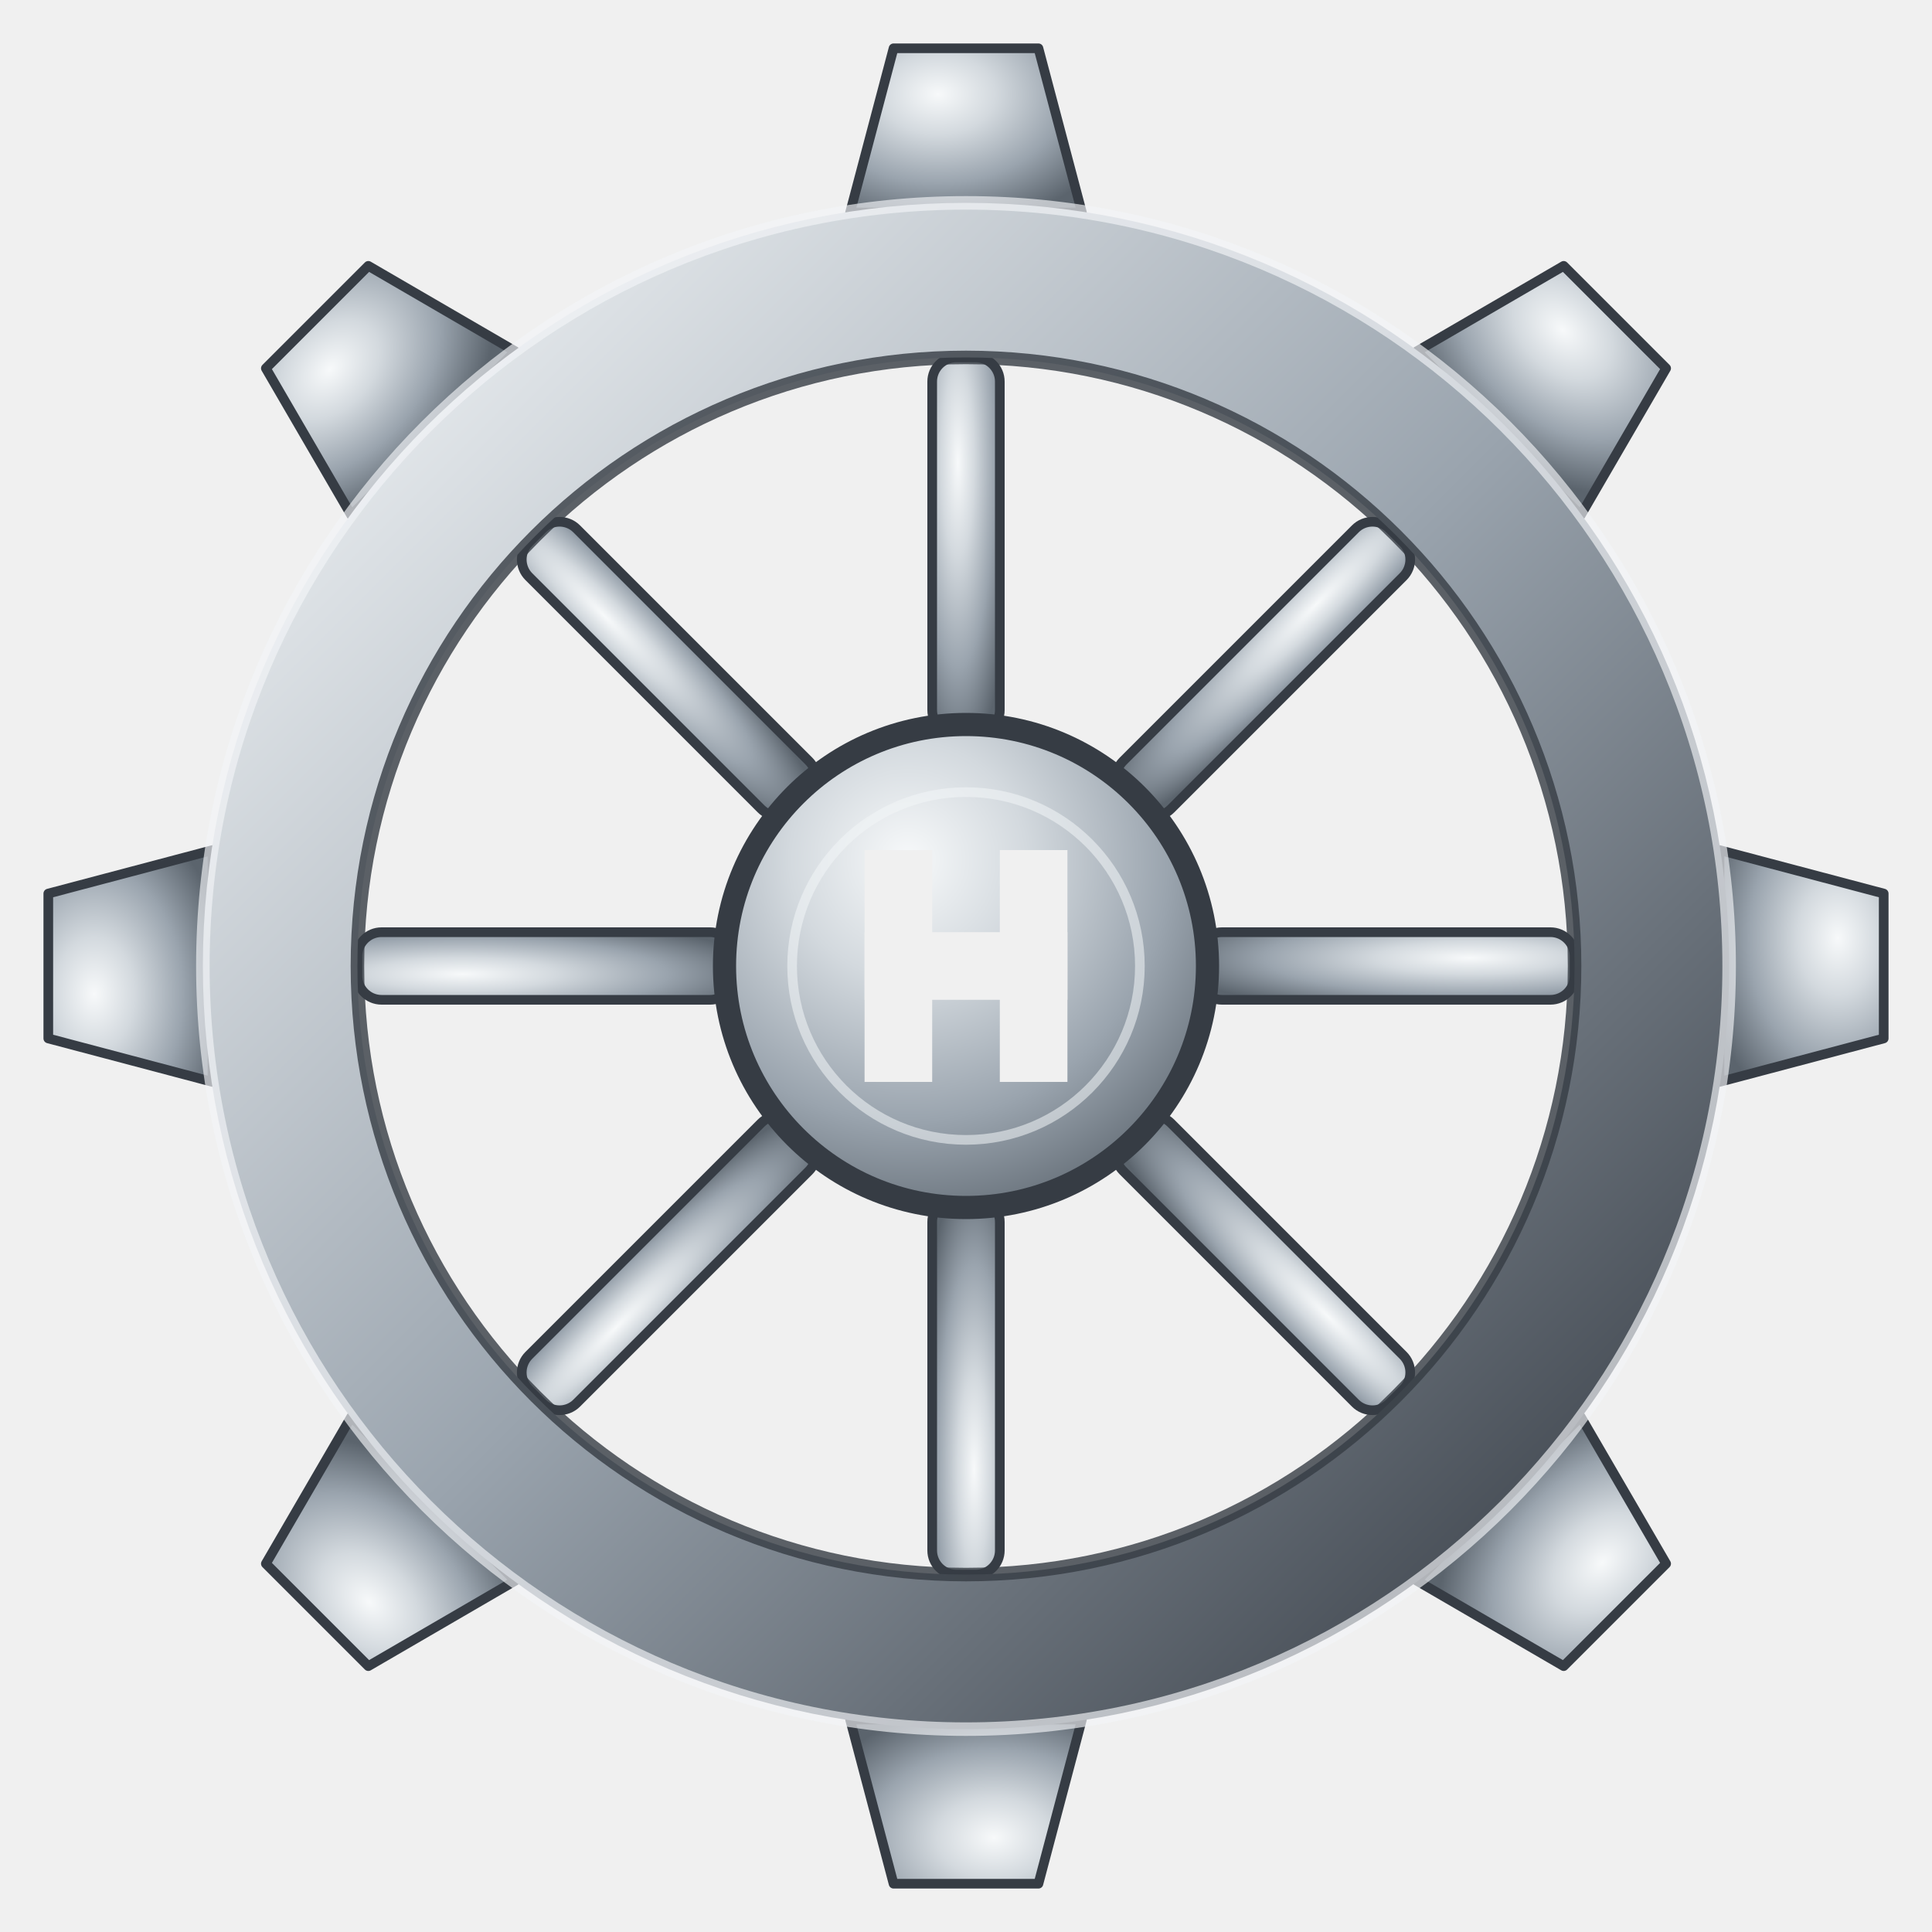
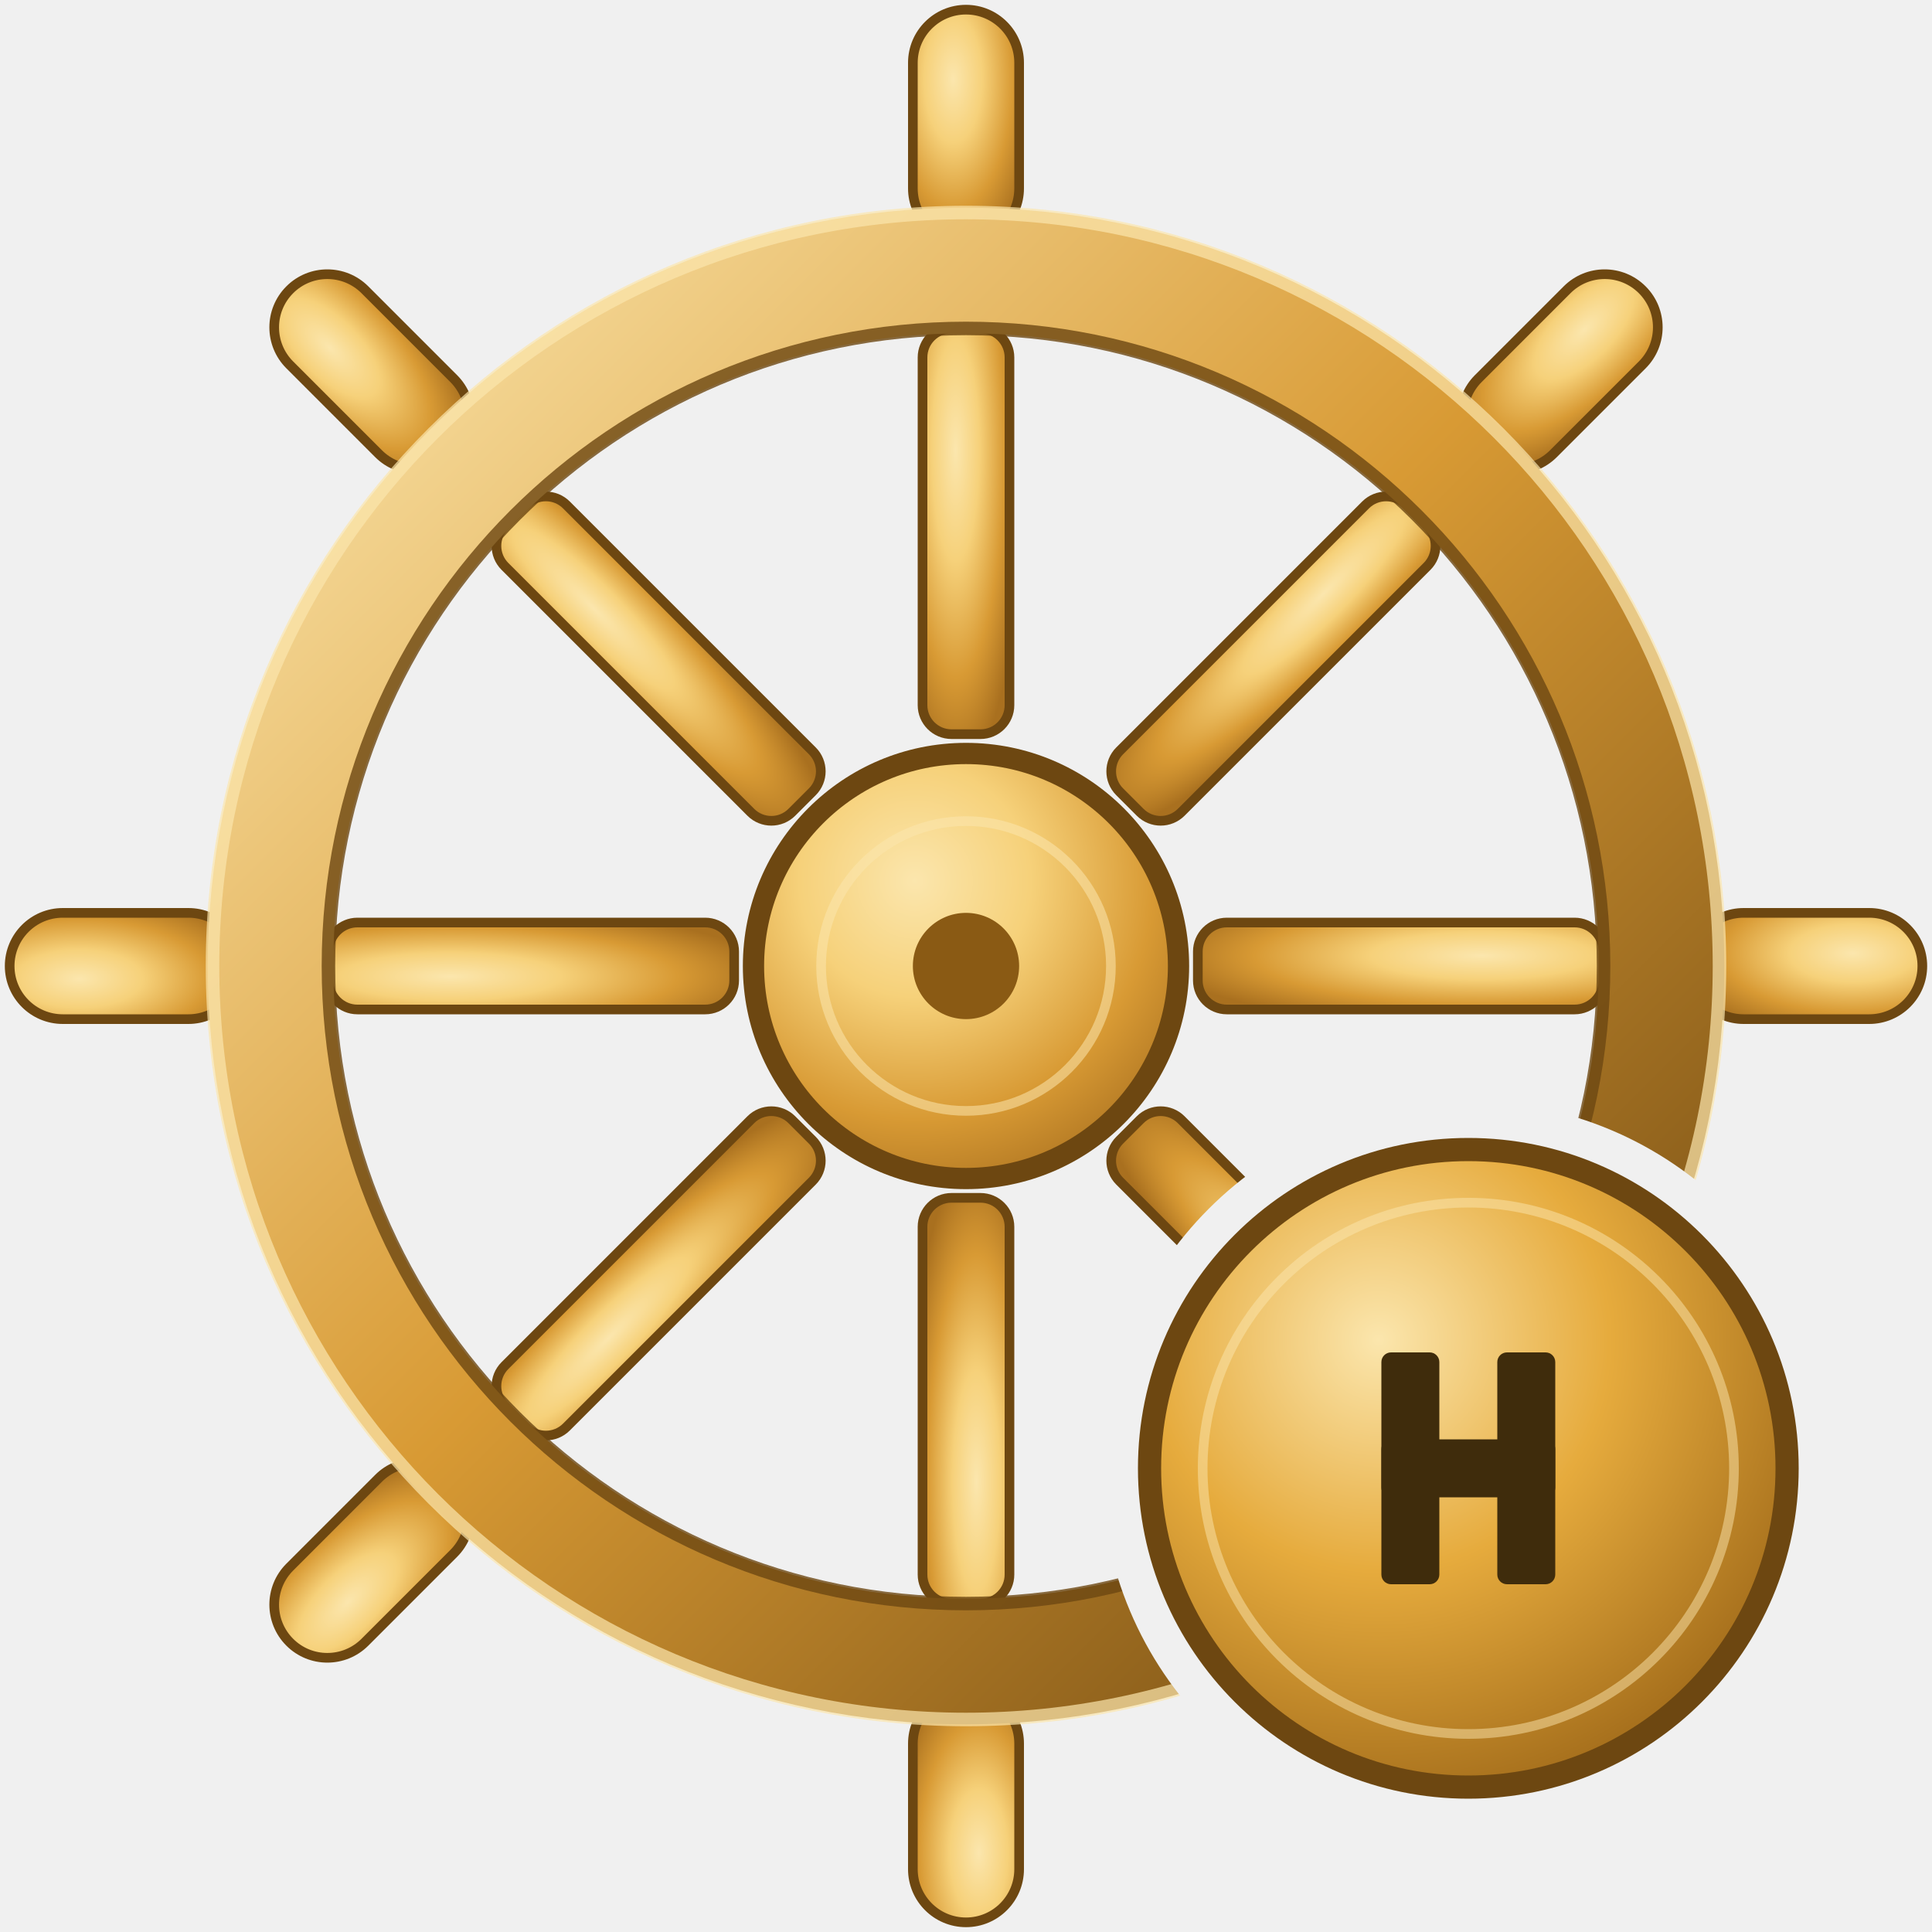
<svg xmlns="http://www.w3.org/2000/svg" viewBox="0 0 200 200" width="200" height="200" role="img" aria-label="HeDE — the Helm Desktop Environment">
  <defs>
-     <radialGradient id="pew" cx="38%" cy="28%" r="82%">
-       <stop offset="0%" stop-color="#f7f9fa" />
-       <stop offset="30%" stop-color="#d3d9de" />
-       <stop offset="66%" stop-color="#9aa4ae" />
-       <stop offset="100%" stop-color="#5b646d" />
+     <radialGradient id="brass" cx="38%" cy="30%" r="80%">
+       <stop offset="0%" stop-color="#fbe6ad" />
+       <stop offset="34%" stop-color="#f6d17a" />
+       <stop offset="70%" stop-color="#d89a34" />
+       <stop offset="100%" stop-color="#a9701f" />
    </radialGradient>
-     <linearGradient id="pewrim" x1="0" y1="0" x2="1" y2="1">
-       <stop offset="0%" stop-color="#f2f5f7" />
-       <stop offset="50%" stop-color="#9aa4ae" />
-       <stop offset="100%" stop-color="#363c44" />
+     <radialGradient id="seal" cx="36%" cy="30%" r="80%">
+       <stop offset="0%" stop-color="#fbe6ad" />
+       <stop offset="45%" stop-color="#e6ab3d" />
+       <stop offset="100%" stop-color="#9a6416" />
+     </radialGradient>
+     <linearGradient id="rim" x1="0" y1="0" x2="1" y2="1">
+       <stop offset="0%" stop-color="#fbe6ad" />
+       <stop offset="48%" stop-color="#d89a34" />
+       <stop offset="100%" stop-color="#6d4711" />
    </linearGradient>
-     <mask id="hubH">
-       <rect x="0" y="0" width="200" height="200" fill="black" />
-       <circle cx="100" cy="100" r="25" fill="white" />
-       <rect x="89.5" y="88" width="7" height="24" fill="black" />
-       <rect x="103.5" y="88" width="7" height="24" fill="black" />
-       <rect x="89.5" y="96.5" width="21" height="7" fill="black" />
+     <mask id="notch">
+       <rect x="0" y="0" width="200" height="200" fill="white" />
+       <circle cx="152" cy="152" r="38" fill="black" />
    </mask>
    <g id="unit">
-       <polygon points="88,22 112,22 107.5,5 92.5,5" fill="url(#pew)" />
-       <rect x="96.5" y="37" width="7" height="39" rx="2.5" fill="url(#pew)" />
+       <rect x="95.5" y="34" width="9" height="42" rx="3" fill="url(#brass)" />
+       <rect x="94.5" y="1" width="11" height="24" rx="5.5" fill="url(#brass)" />
    </g>
  </defs>
-   <g stroke="#363c44" stroke-width="1" stroke-linejoin="round">
-     <use href="#unit" />
-     <use href="#unit" transform="rotate(45 100 100)" />
-     <use href="#unit" transform="rotate(90 100 100)" />
-     <use href="#unit" transform="rotate(135 100 100)" />
-     <use href="#unit" transform="rotate(180 100 100)" />
-     <use href="#unit" transform="rotate(225 100 100)" />
-     <use href="#unit" transform="rotate(270 100 100)" />
-     <use href="#unit" transform="rotate(315 100 100)" />
+   <g mask="url(#notch)">
+     <g stroke="#6d4711" stroke-width="1">
+       <use href="#unit" />
+       <use href="#unit" transform="rotate(45 100 100)" />
+       <use href="#unit" transform="rotate(90 100 100)" />
+       <use href="#unit" transform="rotate(135 100 100)" />
+       <use href="#unit" transform="rotate(180 100 100)" />
+       <use href="#unit" transform="rotate(225 100 100)" />
+       <use href="#unit" transform="rotate(270 100 100)" />
+       <use href="#unit" transform="rotate(315 100 100)" />
+     </g>
+     <circle cx="100" cy="100" r="72" fill="none" stroke="url(#rim)" stroke-width="13" />
+     <circle cx="100" cy="100" r="78" fill="none" stroke="#fbe6ad" stroke-width="1.4" opacity=".7" />
+     <circle cx="100" cy="100" r="66" fill="none" stroke="#6d4711" stroke-width="1.4" opacity=".8" />
+     <circle cx="100" cy="100" r="22" fill="url(#brass)" stroke="#6d4711" stroke-width="2.2" />
+     <circle cx="100" cy="100" r="15" fill="none" stroke="#fbe6ad" stroke-width="1" opacity=".55" />
+     <circle cx="100" cy="100" r="5.5" fill="#8a5a14" />
  </g>
-   <circle cx="100" cy="100" r="71" fill="none" stroke="url(#pewrim)" stroke-width="16" />
-   <circle cx="100" cy="100" r="79" fill="none" stroke="#f2f5f7" stroke-width="1.4" opacity=".65" />
-   <circle cx="100" cy="100" r="63" fill="none" stroke="#363c44" stroke-width="1.4" opacity=".8" />
-   <g mask="url(#hubH)">
-     <circle cx="100" cy="100" r="25" fill="url(#pew)" />
+   <circle cx="152" cy="152" r="33" fill="url(#seal)" stroke="#6d4711" stroke-width="2.4" />
+   <circle cx="152" cy="152" r="27.5" fill="none" stroke="#fbe6ad" stroke-width="1" opacity=".5" />
+   <g fill="#3f2c0c">
+     <rect x="143" y="140" width="6" height="24" rx="1" />
+     <rect x="155" y="140" width="6" height="24" rx="1" />
+     <rect x="143" y="149" width="18" height="6" rx="1" />
  </g>
-   <circle cx="100" cy="100" r="25" fill="none" stroke="#363c44" stroke-width="2.4" />
-   <circle cx="100" cy="100" r="18" fill="none" stroke="#f2f5f7" stroke-width="1" opacity=".55" />
</svg>
